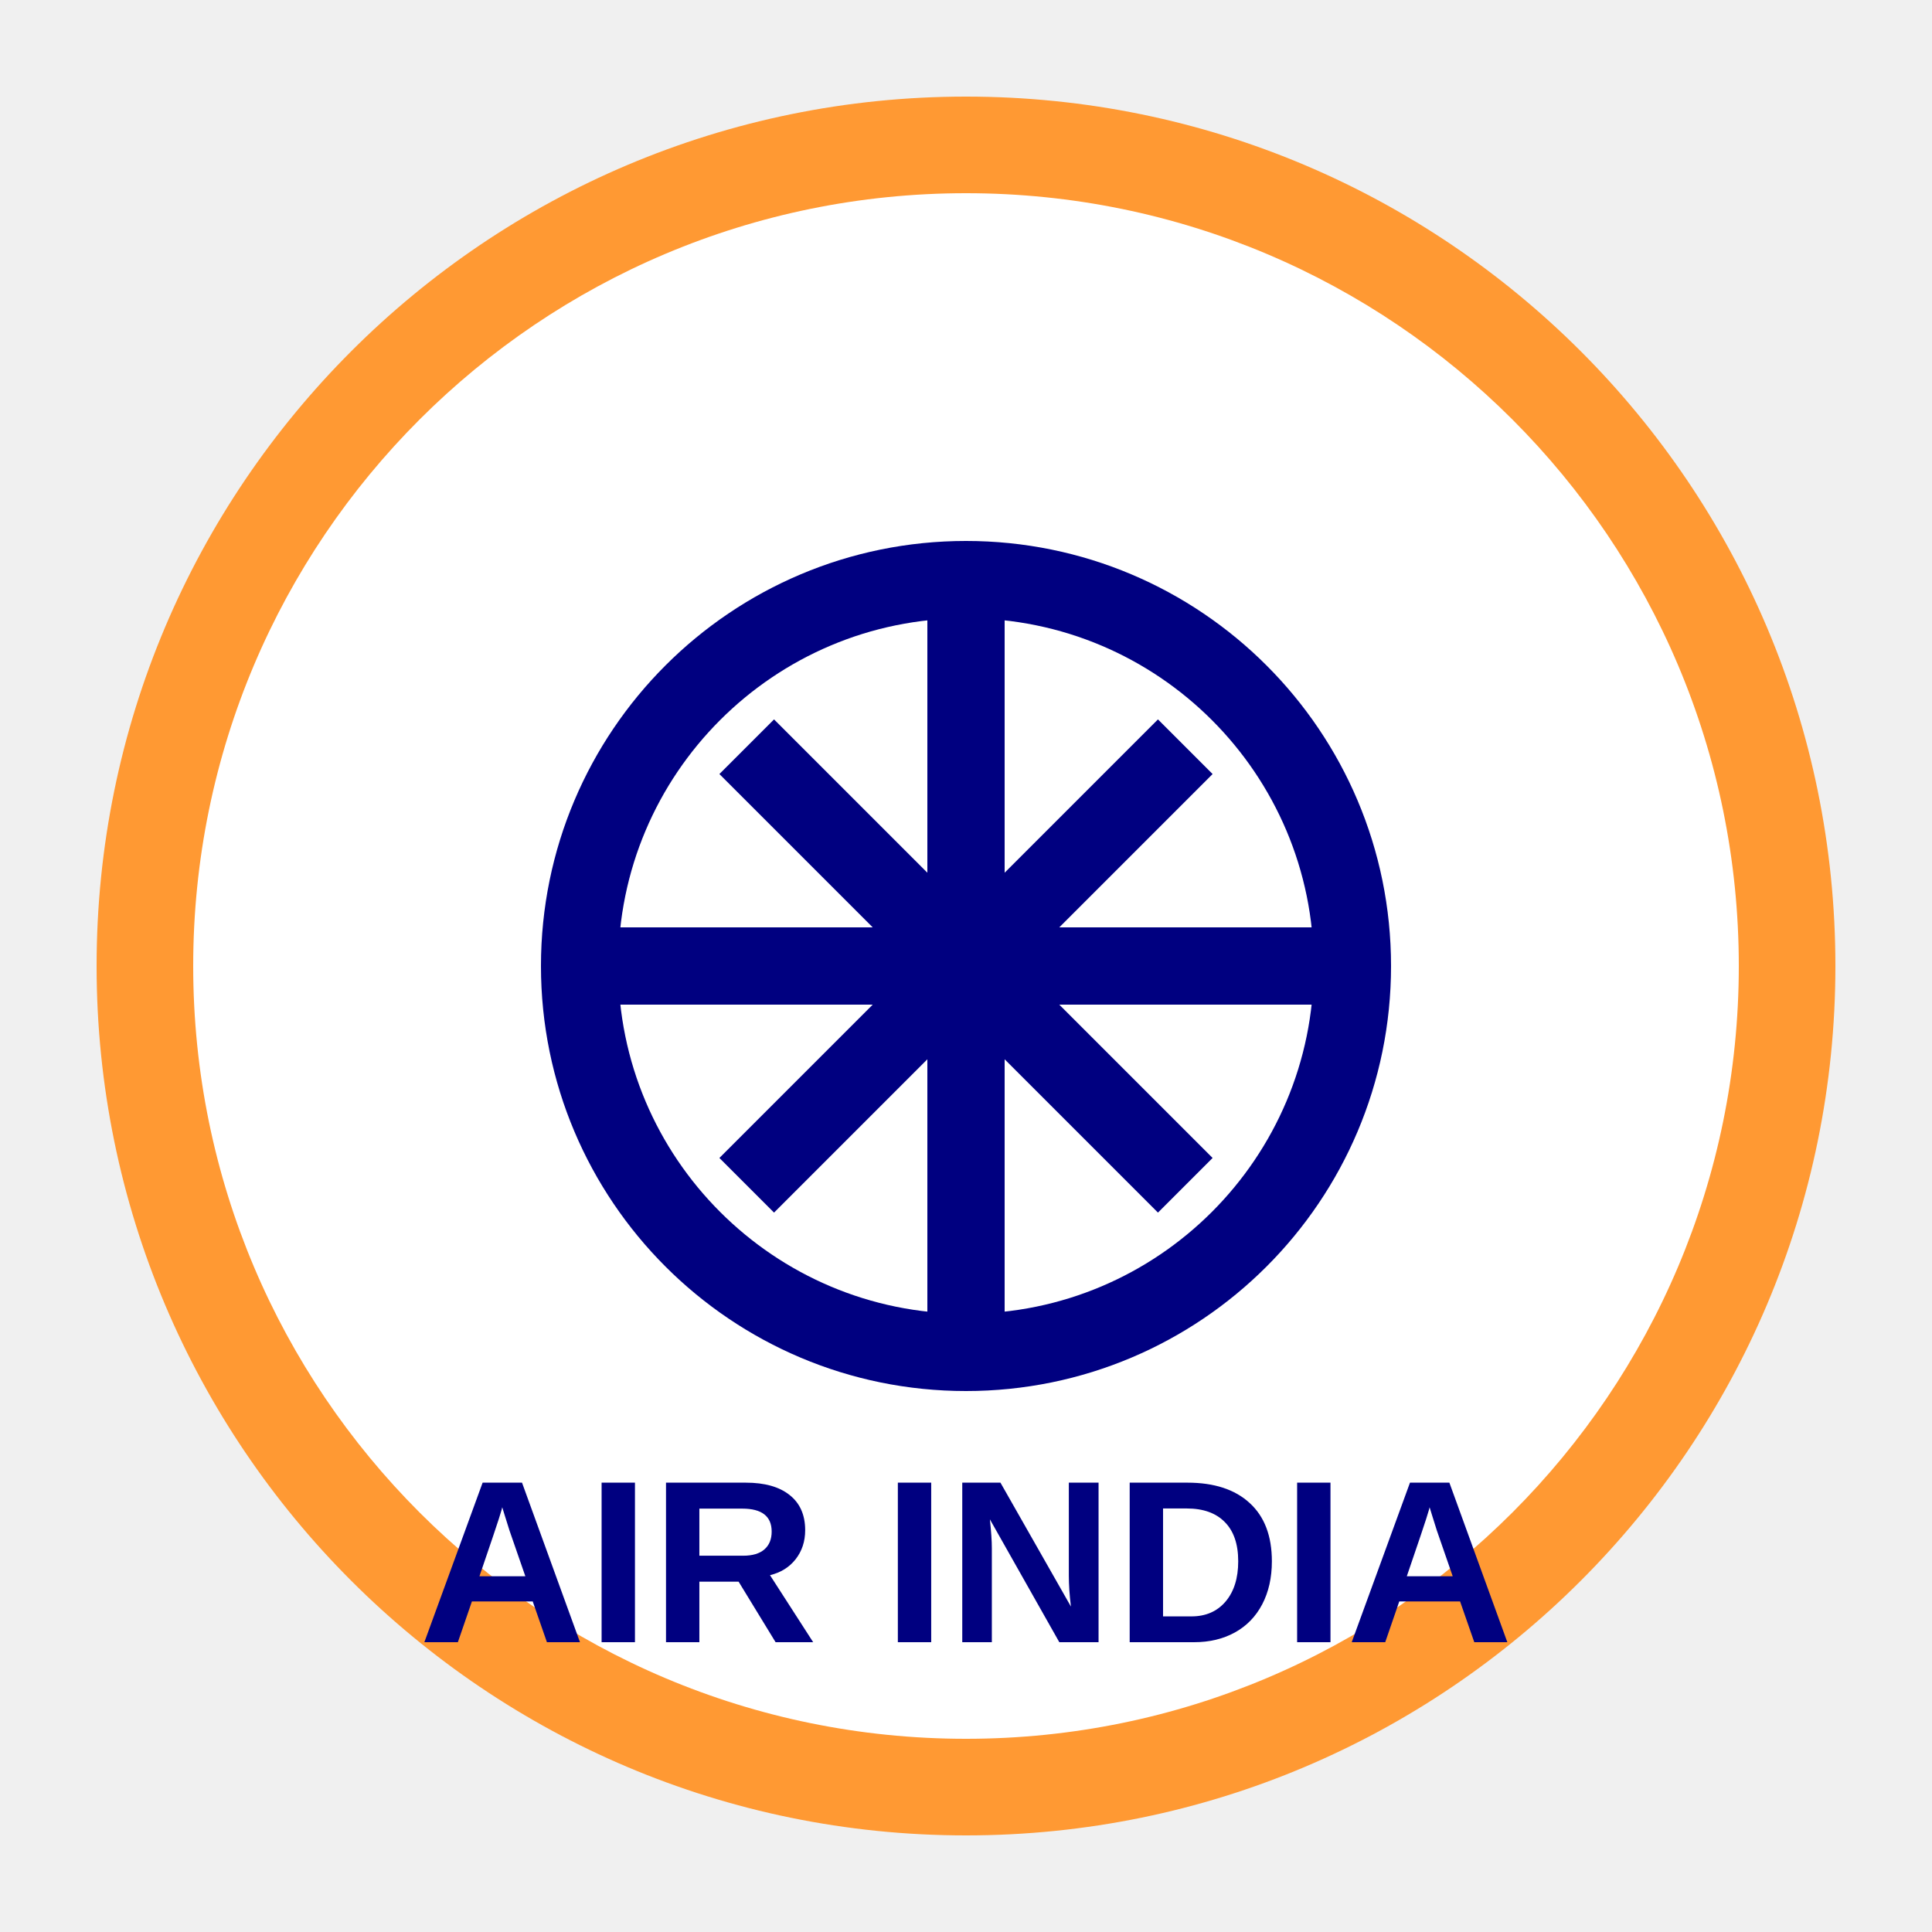
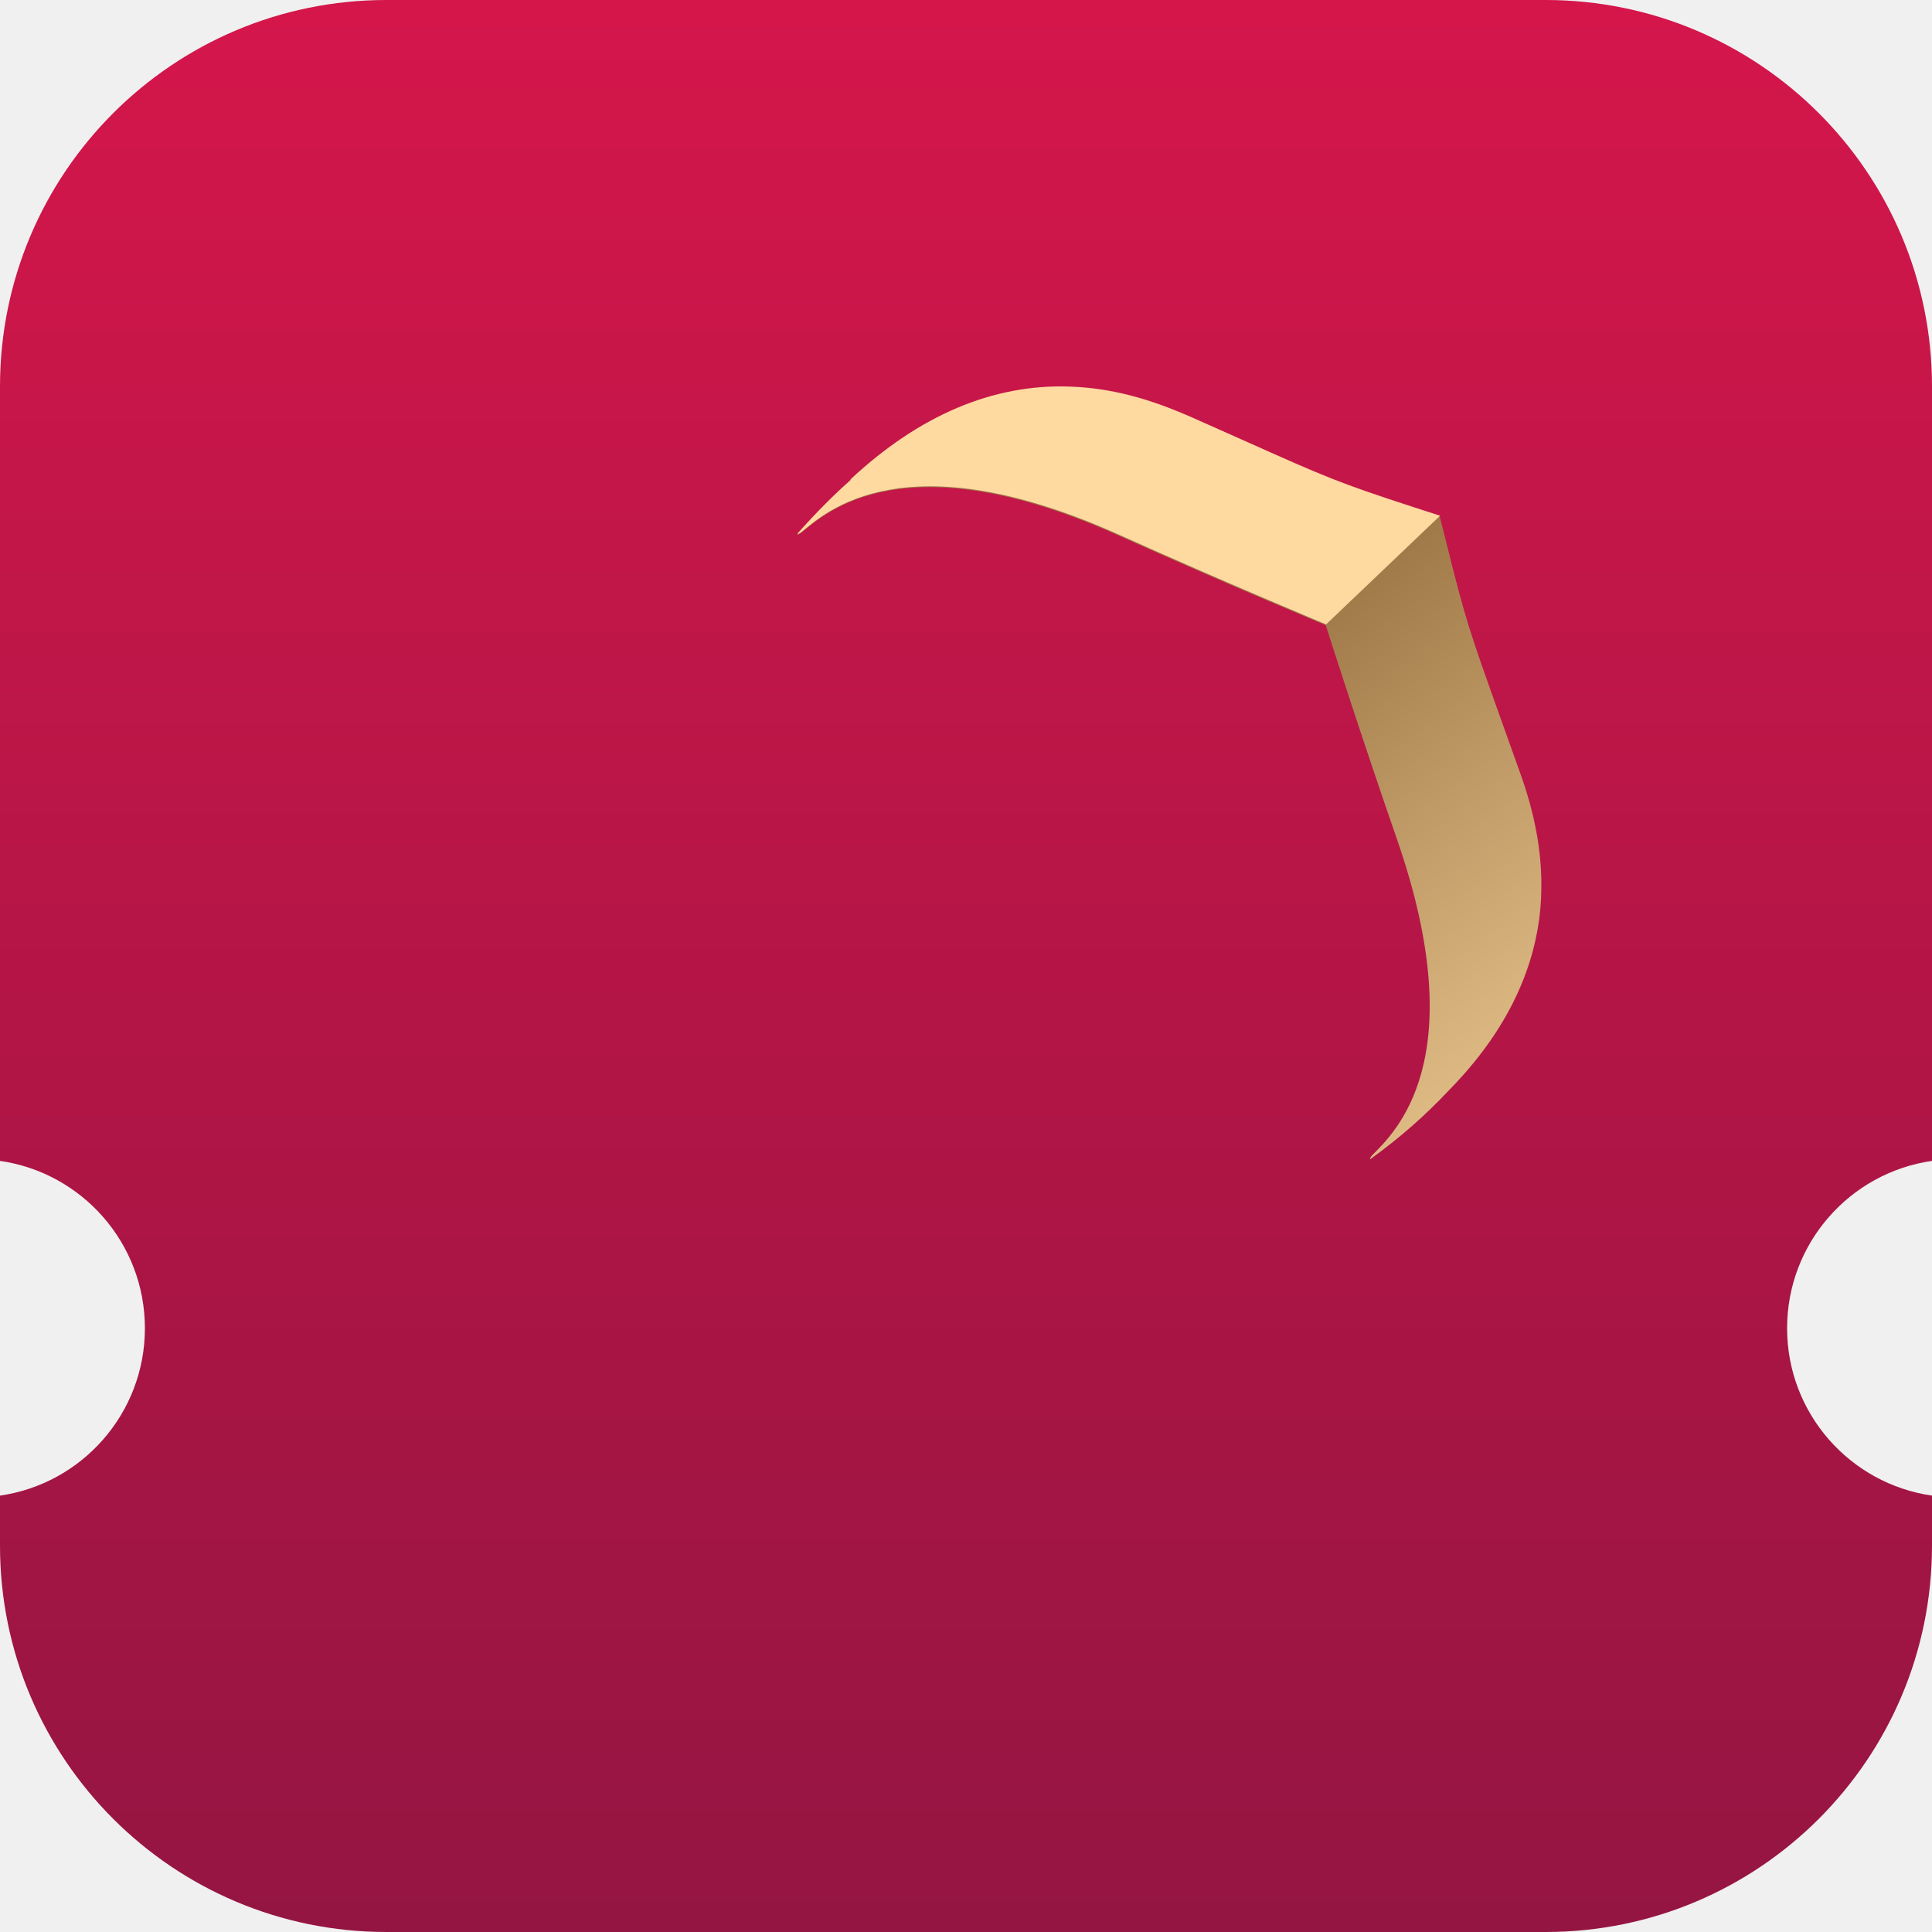
- <svg xmlns="http://www.w3.org/2000/svg" width="200" height="200" viewBox="0 0 200 200">
-   <circle cx="100" cy="100" r="90" fill="#FF9933" />
-   <circle cx="100" cy="100" r="80" fill="#FFFFFF" />
-   <g fill="#000080">
-     <circle cx="100" cy="100" r="40" fill="none" stroke="#000080" stroke-width="8" />
-     <path d="M100 60 L100 140 M60 100 L140 100" stroke="#000080" stroke-width="8" />
-     <path d="M77.3 77.3 L122.7 122.7 M77.3 122.7 L122.7 77.3" stroke="#000080" stroke-width="8" />
+ <svg xmlns="http://www.w3.org/2000/svg" width="40" height="40" viewBox="0 0 40 40" fill="none">
+   <g clip-path="url(#clip0_1955_6514)">
+     <g clip-path="url(#clip1_1955_6514)">
+       <path fill-rule="evenodd" clip-rule="evenodd" d="M0 -19H40V24.035C38.304 24.278 37 25.737 37 27.5C37 29.263 38.304 30.722 40 30.965V45H0V30.965C1.696 30.722 3 29.263 3 27.5C3 25.737 1.696 24.278 0 24.035V-19Z" fill="url(#paint0_linear_1955_6514)" />
+     </g>
+     <path d="M31.864 19.052C32.033 17.8 31.728 16.717 31.474 16.006C31.297 15.507 31.153 15.11 31.026 14.754C30.451 13.139 30.341 12.842 29.943 11.227L29.808 10.694L29.283 10.525C27.693 10.009 27.414 9.882 25.84 9.18C25.494 9.027 25.105 8.85 24.622 8.638C24.055 8.393 23.193 8.055 22.152 8.021C20.553 7.962 19.023 8.613 17.593 9.949L17.618 9.941C17.254 10.262 16.882 10.635 16.502 11.066C16.502 11.066 16.51 11.091 16.595 11.024C17.094 10.618 18.727 9.095 23.168 11.091C25.35 12.073 27.448 12.944 27.448 12.944C27.448 12.944 28.133 15.101 28.92 17.368C30.518 21.962 28.86 23.459 28.412 23.916C28.344 23.992 28.37 24 28.37 24C29.013 23.535 29.529 23.07 29.96 22.613C31.043 21.522 31.686 20.329 31.864 19.052Z" fill="url(#paint1_linear_1955_6514)" />
+     <path d="M29.816 10.677L29.292 10.508C27.702 9.992 27.422 9.865 25.849 9.163C25.502 9.01 25.113 8.833 24.631 8.621C24.064 8.376 23.201 8.038 22.16 8.004C20.562 7.944 19.031 8.596 17.601 9.932L17.626 9.924C17.263 10.245 16.891 10.618 16.51 11.049C16.51 11.049 16.518 11.074 16.603 11.007C17.102 10.601 18.735 9.078 23.176 11.074C25.358 12.056 27.456 12.927 27.456 12.927L29.816 10.677Z" fill="#FED9A0" />
  </g>
-   <text x="100" y="170" font-family="Arial, sans-serif" font-size="24" text-anchor="middle" fill="#000080" font-weight="bold">
-     AIR INDIA
-   </text>
+   <defs>
+     <linearGradient id="paint0_linear_1955_6514" x1="20" y1="-19" x2="20" y2="45" gradientUnits="userSpaceOnUse">
+       <stop offset="0.291" stop-color="#D5164B" />
+       <stop offset="0.917" stop-color="#951542" />
+     </linearGradient>
+     <linearGradient id="paint1_linear_1955_6514" x1="37.879" y1="30.888" x2="21.045" y2="7.989" gradientUnits="userSpaceOnUse">
+       <stop offset="0.18" stop-color="#FED9A0" />
+       <stop offset="0.312" stop-color="#ECC890" />
+       <stop offset="0.574" stop-color="#BF9A66" />
+       <stop offset="0.746" stop-color="#9E7947" />
+     </linearGradient>
+     <clipPath id="clip0_1955_6514">
+       <rect width="40" height="40" rx="8" fill="white" />
+     </clipPath>
+     <clipPath id="clip1_1955_6514">
+       <rect width="40" height="40" rx="4" fill="white" />
+     </clipPath>
+   </defs>
</svg>
